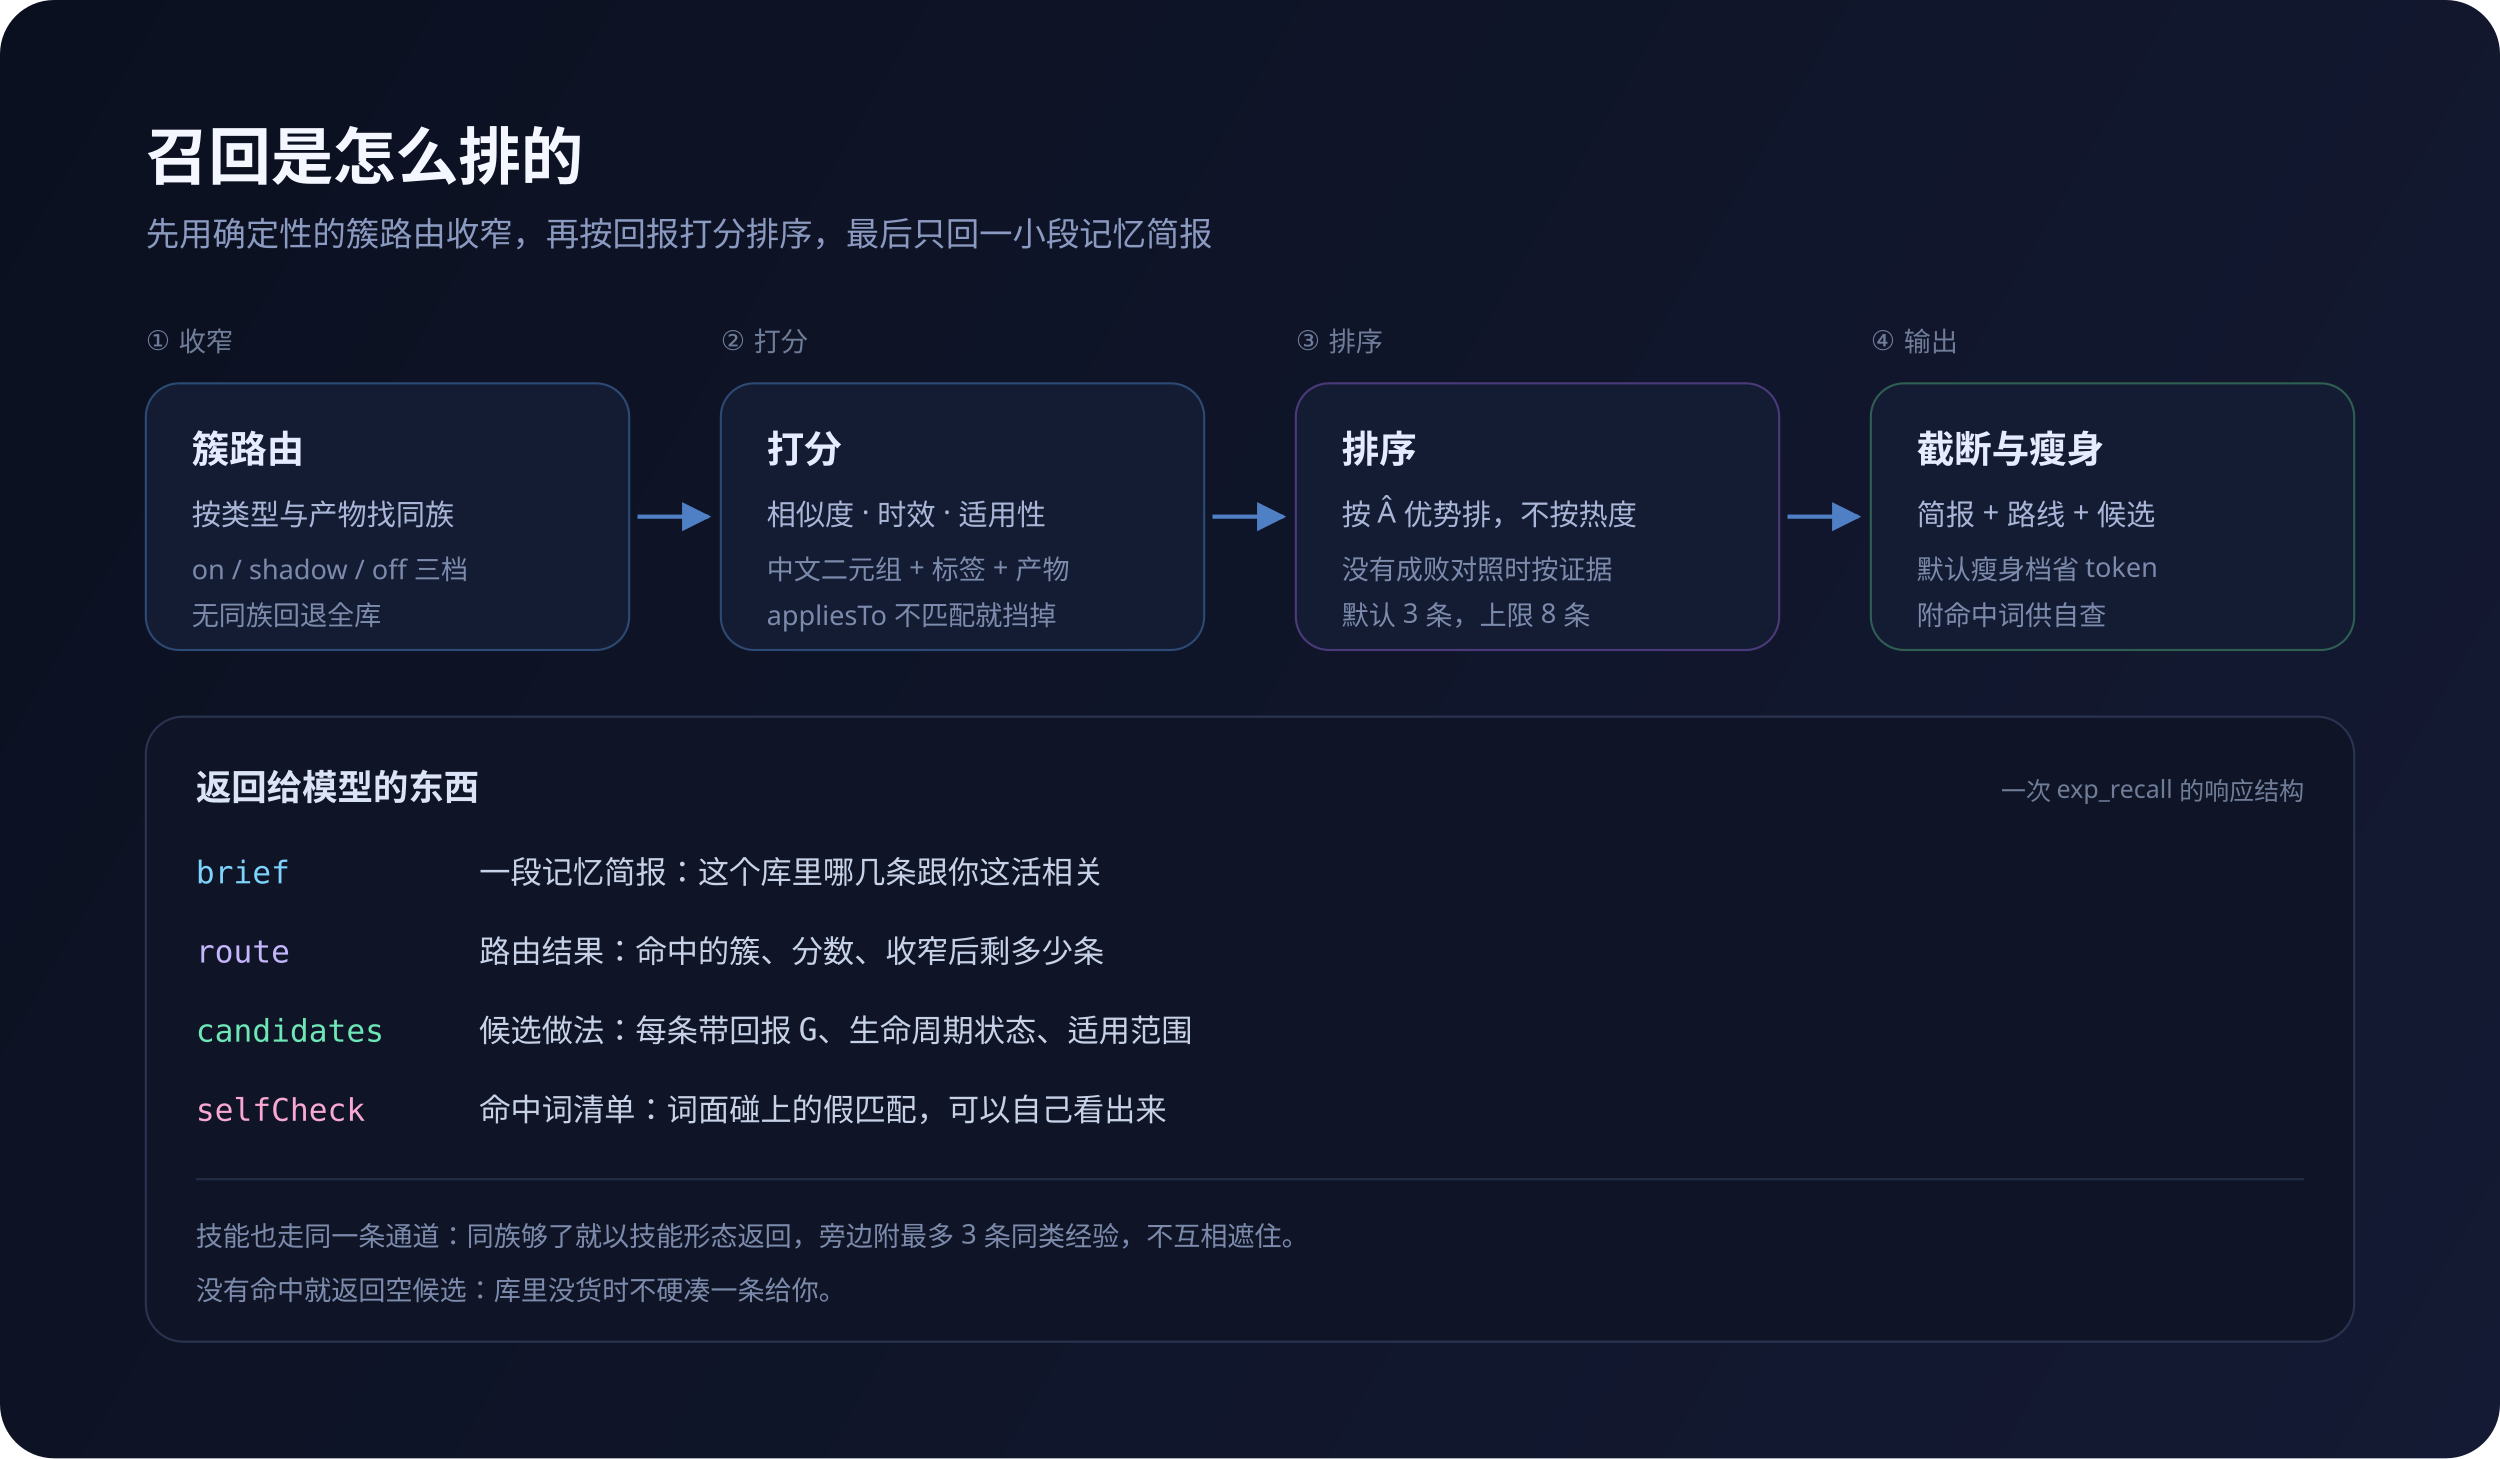
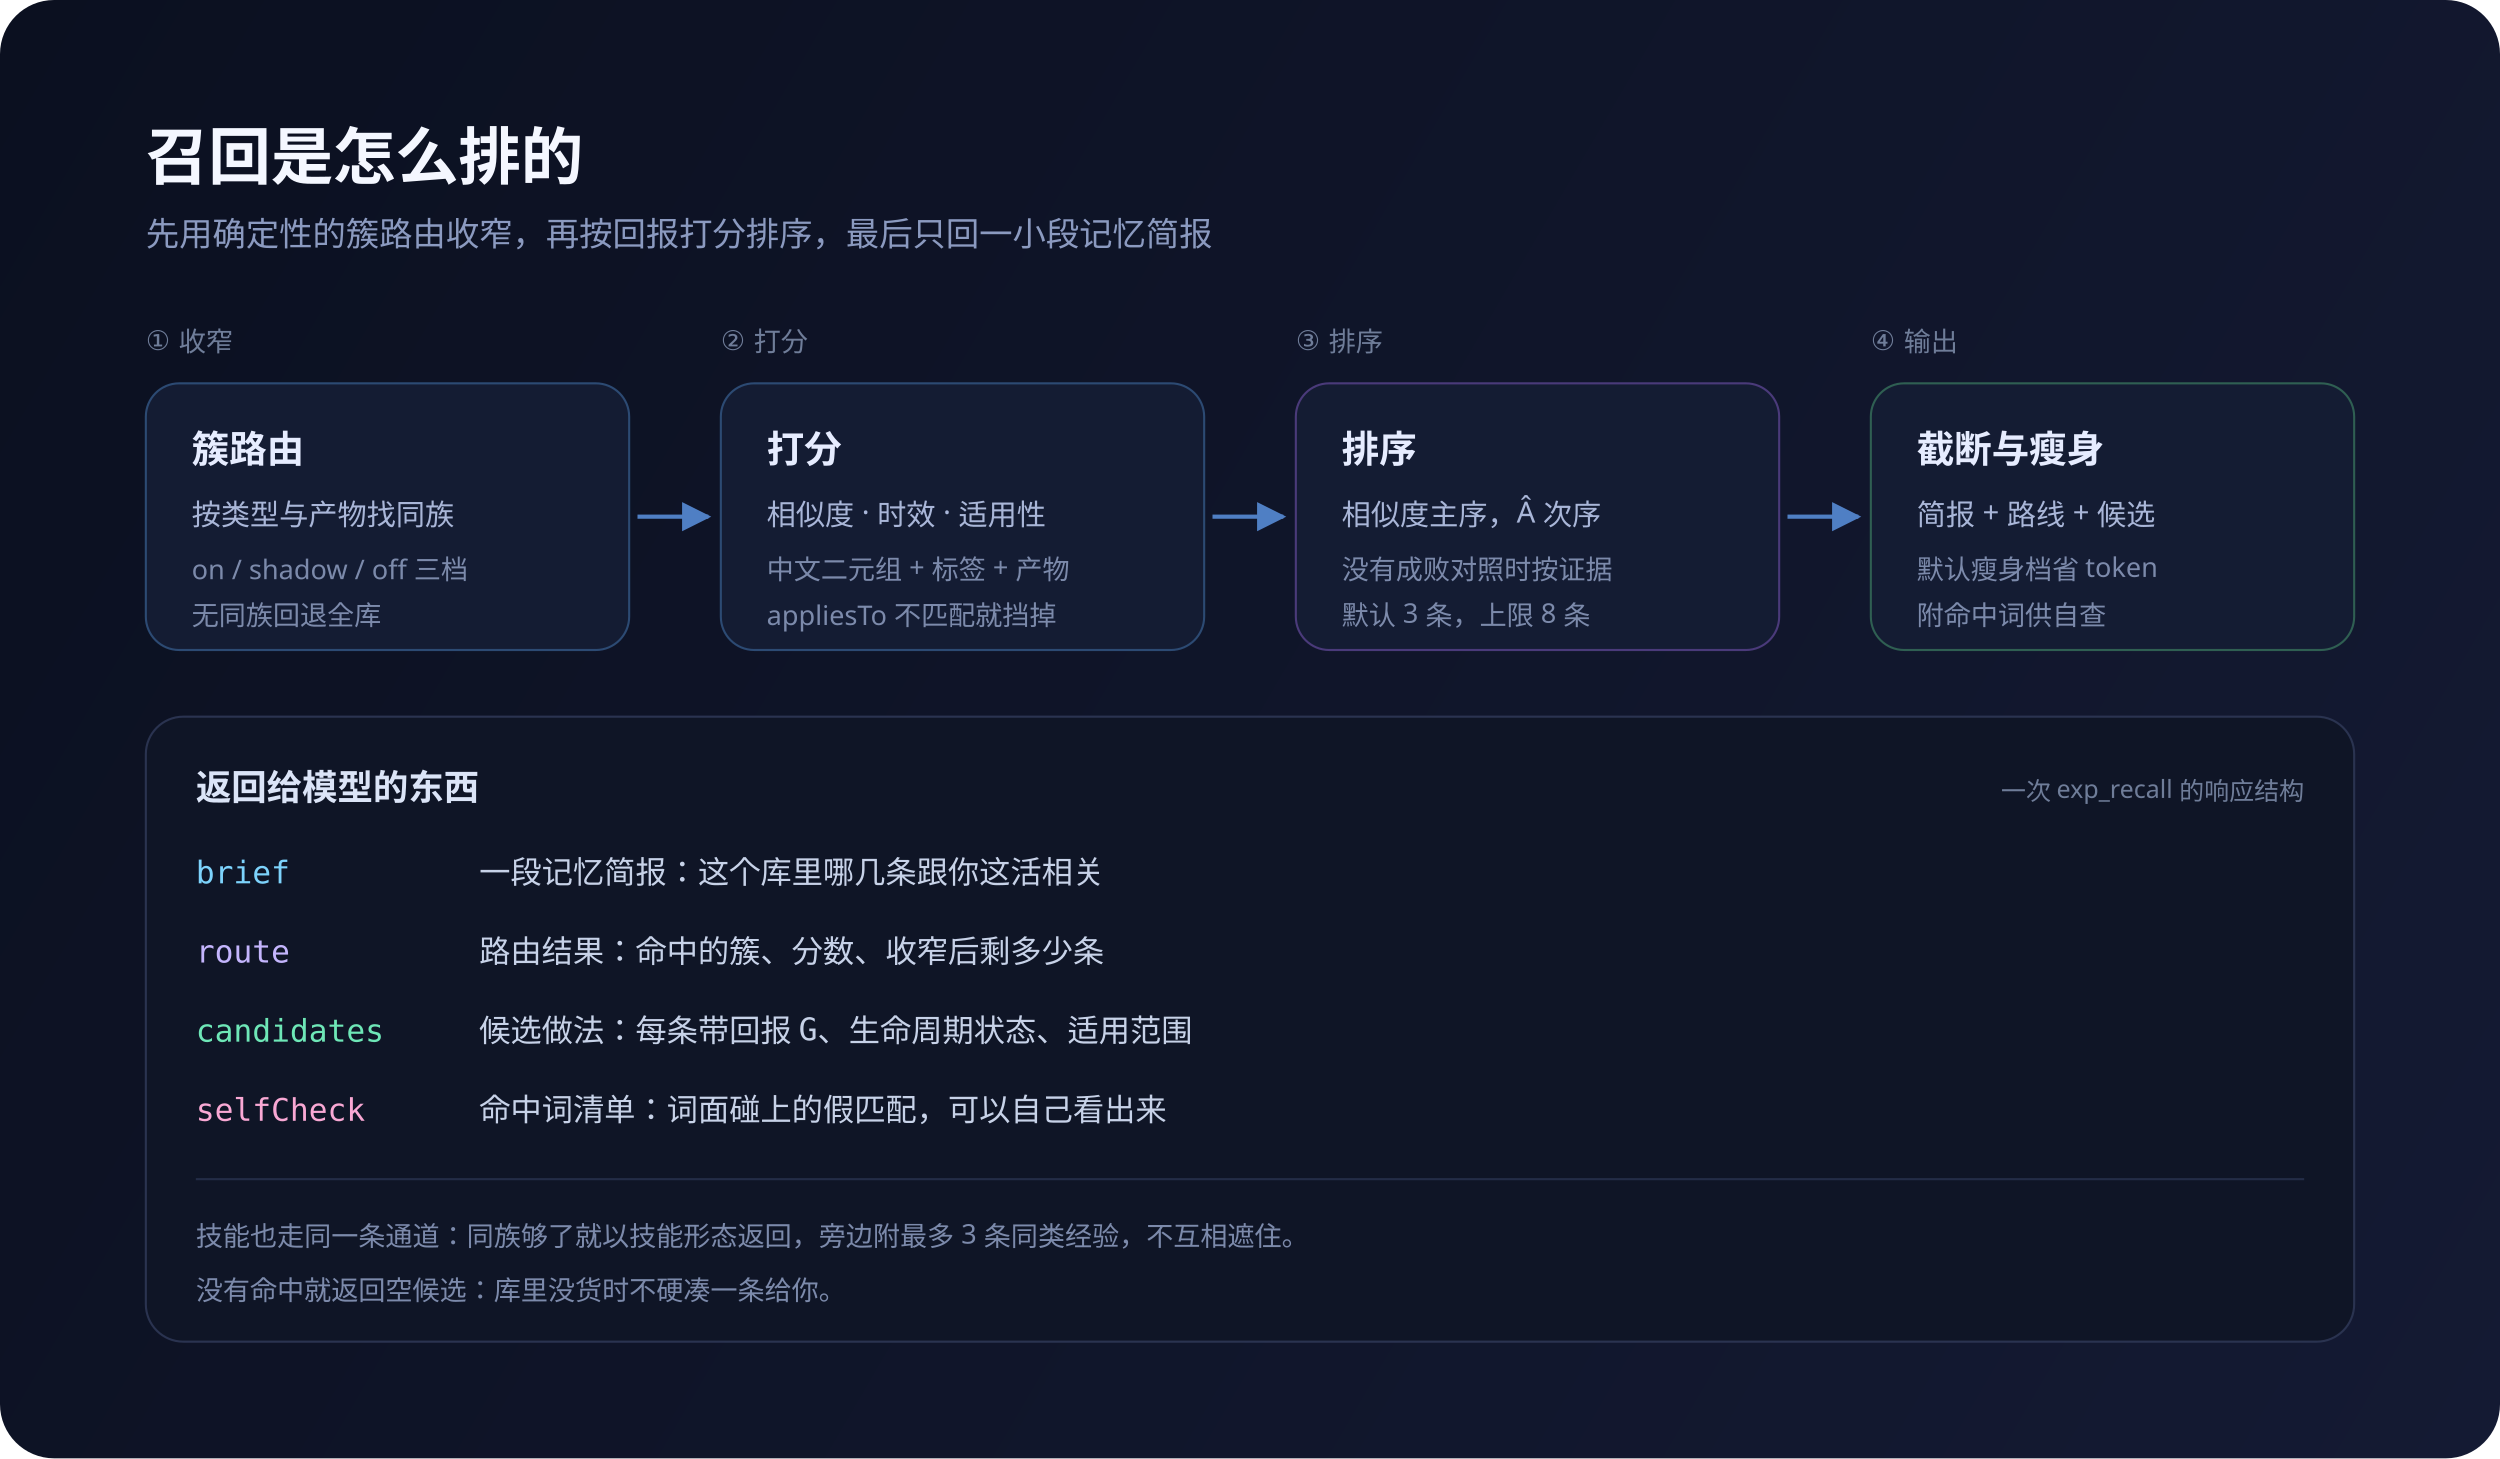
<svg xmlns="http://www.w3.org/2000/svg" width="1200" height="700" viewBox="0 0 1200 700" role="img" aria-label="召回流程：簇路由、打分、排序、输出">
  <defs>
    <linearGradient id="rbg" x1="0" y1="0" x2="1200" y2="700" gradientUnits="userSpaceOnUse">
      <stop offset="0" stop-color="#0b1020" />
      <stop offset="1" stop-color="#141a33" />
    </linearGradient>
    <marker id="rarrow" viewBox="0 0 10 10" refX="9" refY="5" markerWidth="7" markerHeight="7" orient="auto">
      <path d="M0 0 L10 5 L0 10 z" fill="#4f7fc4" />
    </marker>
  </defs>
  <rect width="1200" height="700" rx="26" fill="url(#rbg)" />
  <text x="70" y="86" font-family="'Microsoft YaHei','PingFang SC','Noto Sans SC',sans-serif" font-size="30" font-weight="700" fill="#f4f7ff">召回是怎么排的</text>
  <text x="70" y="118" font-family="'Microsoft YaHei','PingFang SC','Noto Sans SC',sans-serif" font-size="16" fill="#8b9ac0">先用确定性的簇路由收窄，再按回报打分排序，最后只回一小段记忆简报</text>
  <g font-family="'Microsoft YaHei','PingFang SC','Noto Sans SC',sans-serif" font-size="13" fill="#6f7d99">
    <text x="70" y="168">① 收窄</text>
    <text x="346" y="168">② 打分</text>
    <text x="622" y="168">③ 排序</text>
    <text x="898" y="168">④ 输出</text>
  </g>
  <g font-family="'Microsoft YaHei','PingFang SC','Noto Sans SC',sans-serif">
    <rect x="70" y="184" width="232" height="128" rx="16" fill="#141c33" stroke="#2c4a73" />
    <text x="92" y="222" font-size="18" font-weight="700" fill="#e6ecff">簇路由</text>
    <text x="92" y="252" font-size="14" fill="#a9b6d8">按类型与产物找同族</text>
    <text x="92" y="278" font-size="13" fill="#7c8aab">on / shadow / off 三档</text>
    <text x="92" y="300" font-size="13" fill="#7c8aab">无同族回退全库</text>
    <rect x="346" y="184" width="232" height="128" rx="16" fill="#141c33" stroke="#2c4a73" />
    <text x="368" y="222" font-size="18" font-weight="700" fill="#e6ecff">打分</text>
    <text x="368" y="252" font-size="14" fill="#a9b6d8">相似度 · 时效 · 适用性</text>
    <text x="368" y="278" font-size="13" fill="#7c8aab">中文二元组 + 标签 + 产物</text>
    <text x="368" y="300" font-size="13" fill="#7c8aab">appliesTo 不匹配就挡掉</text>
    <rect x="622" y="184" width="232" height="128" rx="16" fill="#141c33" stroke="#4a3a7a" />
    <text x="644" y="222" font-size="18" font-weight="700" fill="#e6ecff">排序</text>
-     <text x="644" y="252" font-size="14" fill="#a9b6d8">按 Â 优势排，不按热度</text>
+     <text x="644" y="252" font-size="14" fill="#a9b6d8">相似度主序，Â 次序</text>
    <text x="644" y="278" font-size="13" fill="#7c8aab">没有成败对照时按证据</text>
    <text x="644" y="300" font-size="13" fill="#7c8aab">默认 3 条，上限 8 条</text>
    <rect x="898" y="184" width="232" height="128" rx="16" fill="#141c33" stroke="#2f5f52" />
    <text x="920" y="222" font-size="18" font-weight="700" fill="#e6ecff">截断与瘦身</text>
    <text x="920" y="252" font-size="14" fill="#a9b6d8">简报 + 路线 + 候选</text>
    <text x="920" y="278" font-size="13" fill="#7c8aab">默认瘦身档省 token</text>
    <text x="920" y="300" font-size="13" fill="#7c8aab">附命中词供自查</text>
  </g>
  <g fill="none" stroke="#4f7fc4" stroke-width="2" marker-end="url(#rarrow)">
    <path d="M306 248 L340 248" />
    <path d="M582 248 L616 248" />
    <path d="M858 248 L892 248" />
  </g>
  <rect x="70" y="344" width="1060" height="300" rx="18" fill="#0f1526" stroke="#2a3350" />
  <text x="94" y="384" font-family="'Microsoft YaHei','PingFang SC','Noto Sans SC',sans-serif" font-size="17" font-weight="700" fill="#dbe4f7">返回给模型的东西</text>
  <text x="1106" y="384" text-anchor="end" font-family="'Microsoft YaHei','PingFang SC','Noto Sans SC',sans-serif" font-size="12" fill="#6f7d99">一次 exp_recall 的响应结构</text>
  <g font-family="Consolas,'DejaVu Sans Mono',monospace" font-size="15">
    <text x="94" y="424" fill="#7dd3fc">brief</text>
    <text x="230" y="424" fill="#c7d2e8">一段记忆简报：这个库里哪几条跟你这活相关</text>
    <text x="94" y="462" fill="#c4b5fd">route</text>
    <text x="230" y="462" fill="#c7d2e8">路由结果：命中的簇、分数、收窄后剩多少条</text>
    <text x="94" y="500" fill="#6ee7b7">candidates</text>
    <text x="230" y="500" fill="#c7d2e8">候选做法：每条带回报 G、生命周期状态、适用范围</text>
    <text x="94" y="538" fill="#f9a8d4">selfCheck</text>
    <text x="230" y="538" fill="#c7d2e8">命中词清单：词面碰上的假匹配，可以自己看出来</text>
  </g>
  <line x1="94" y1="566" x2="1106" y2="566" stroke="#232c47" />
  <g font-family="'Microsoft YaHei','PingFang SC','Noto Sans SC',sans-serif" font-size="13" fill="#7c8aab">
    <text x="94" y="598">技能也走同一条通道：同族够了就以技能形态返回，旁边附最多 3 条同类经验，不互相遮住。</text>
    <text x="94" y="624">没有命中就返回空候选：库里没货时不硬凑一条给你。</text>
  </g>
</svg>
